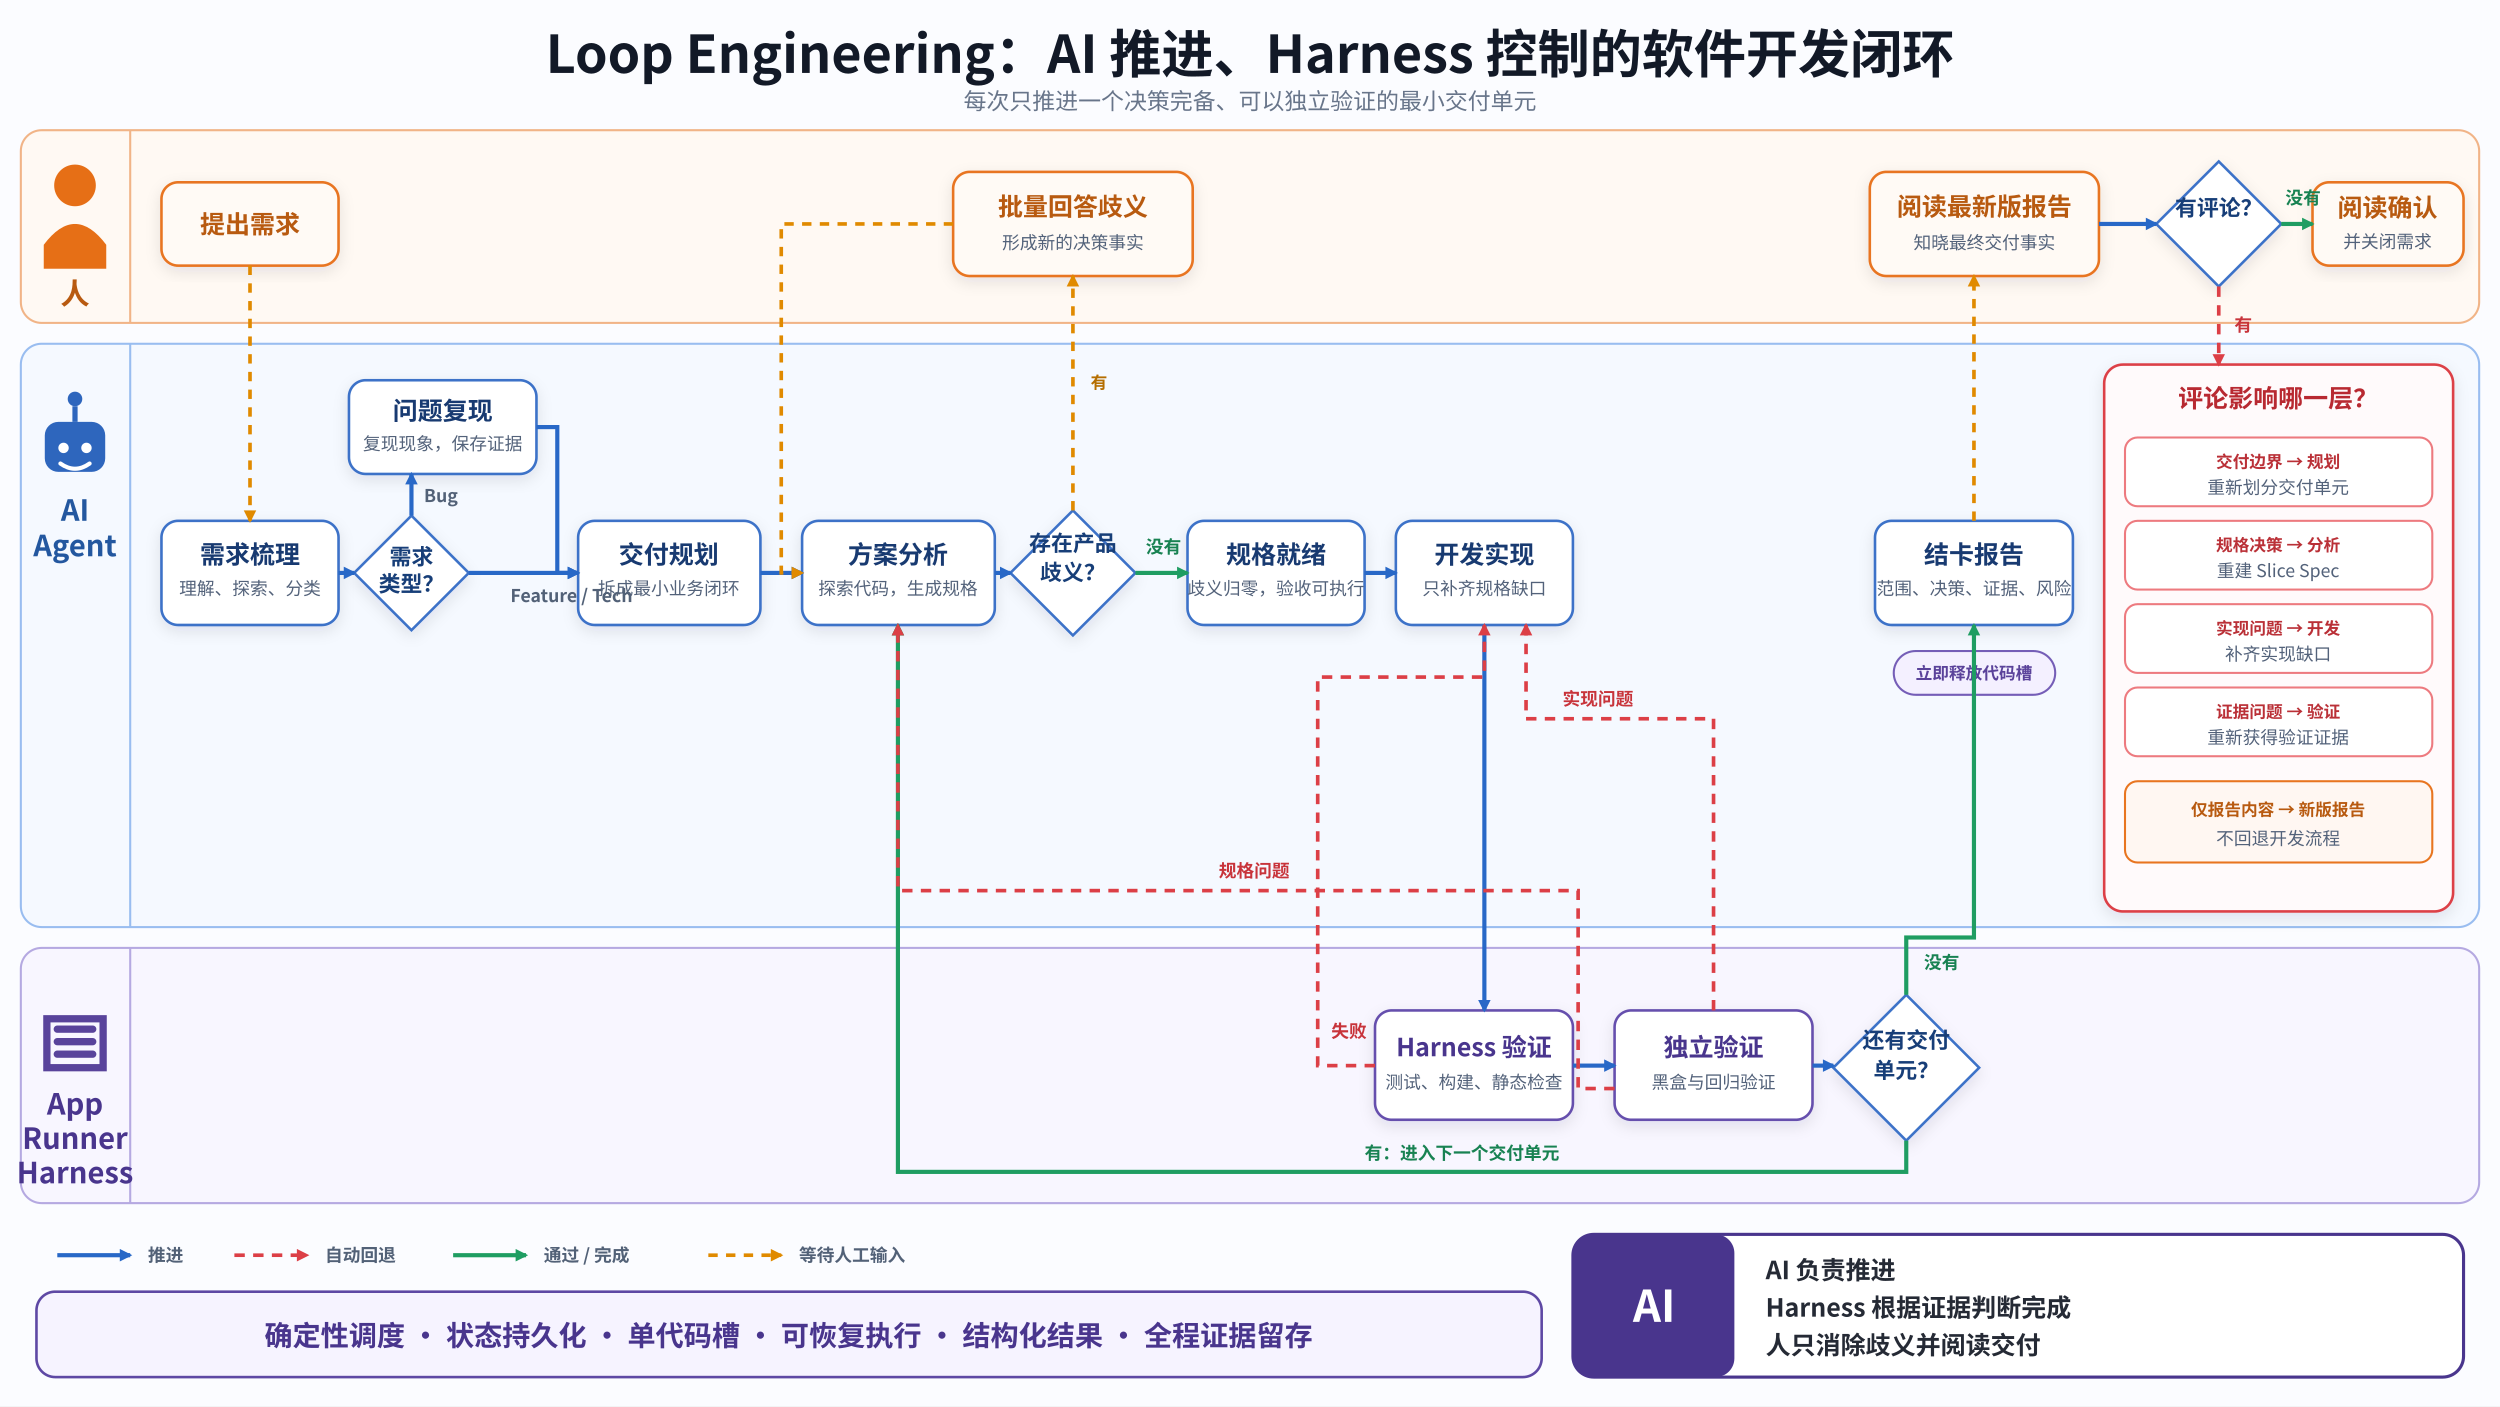
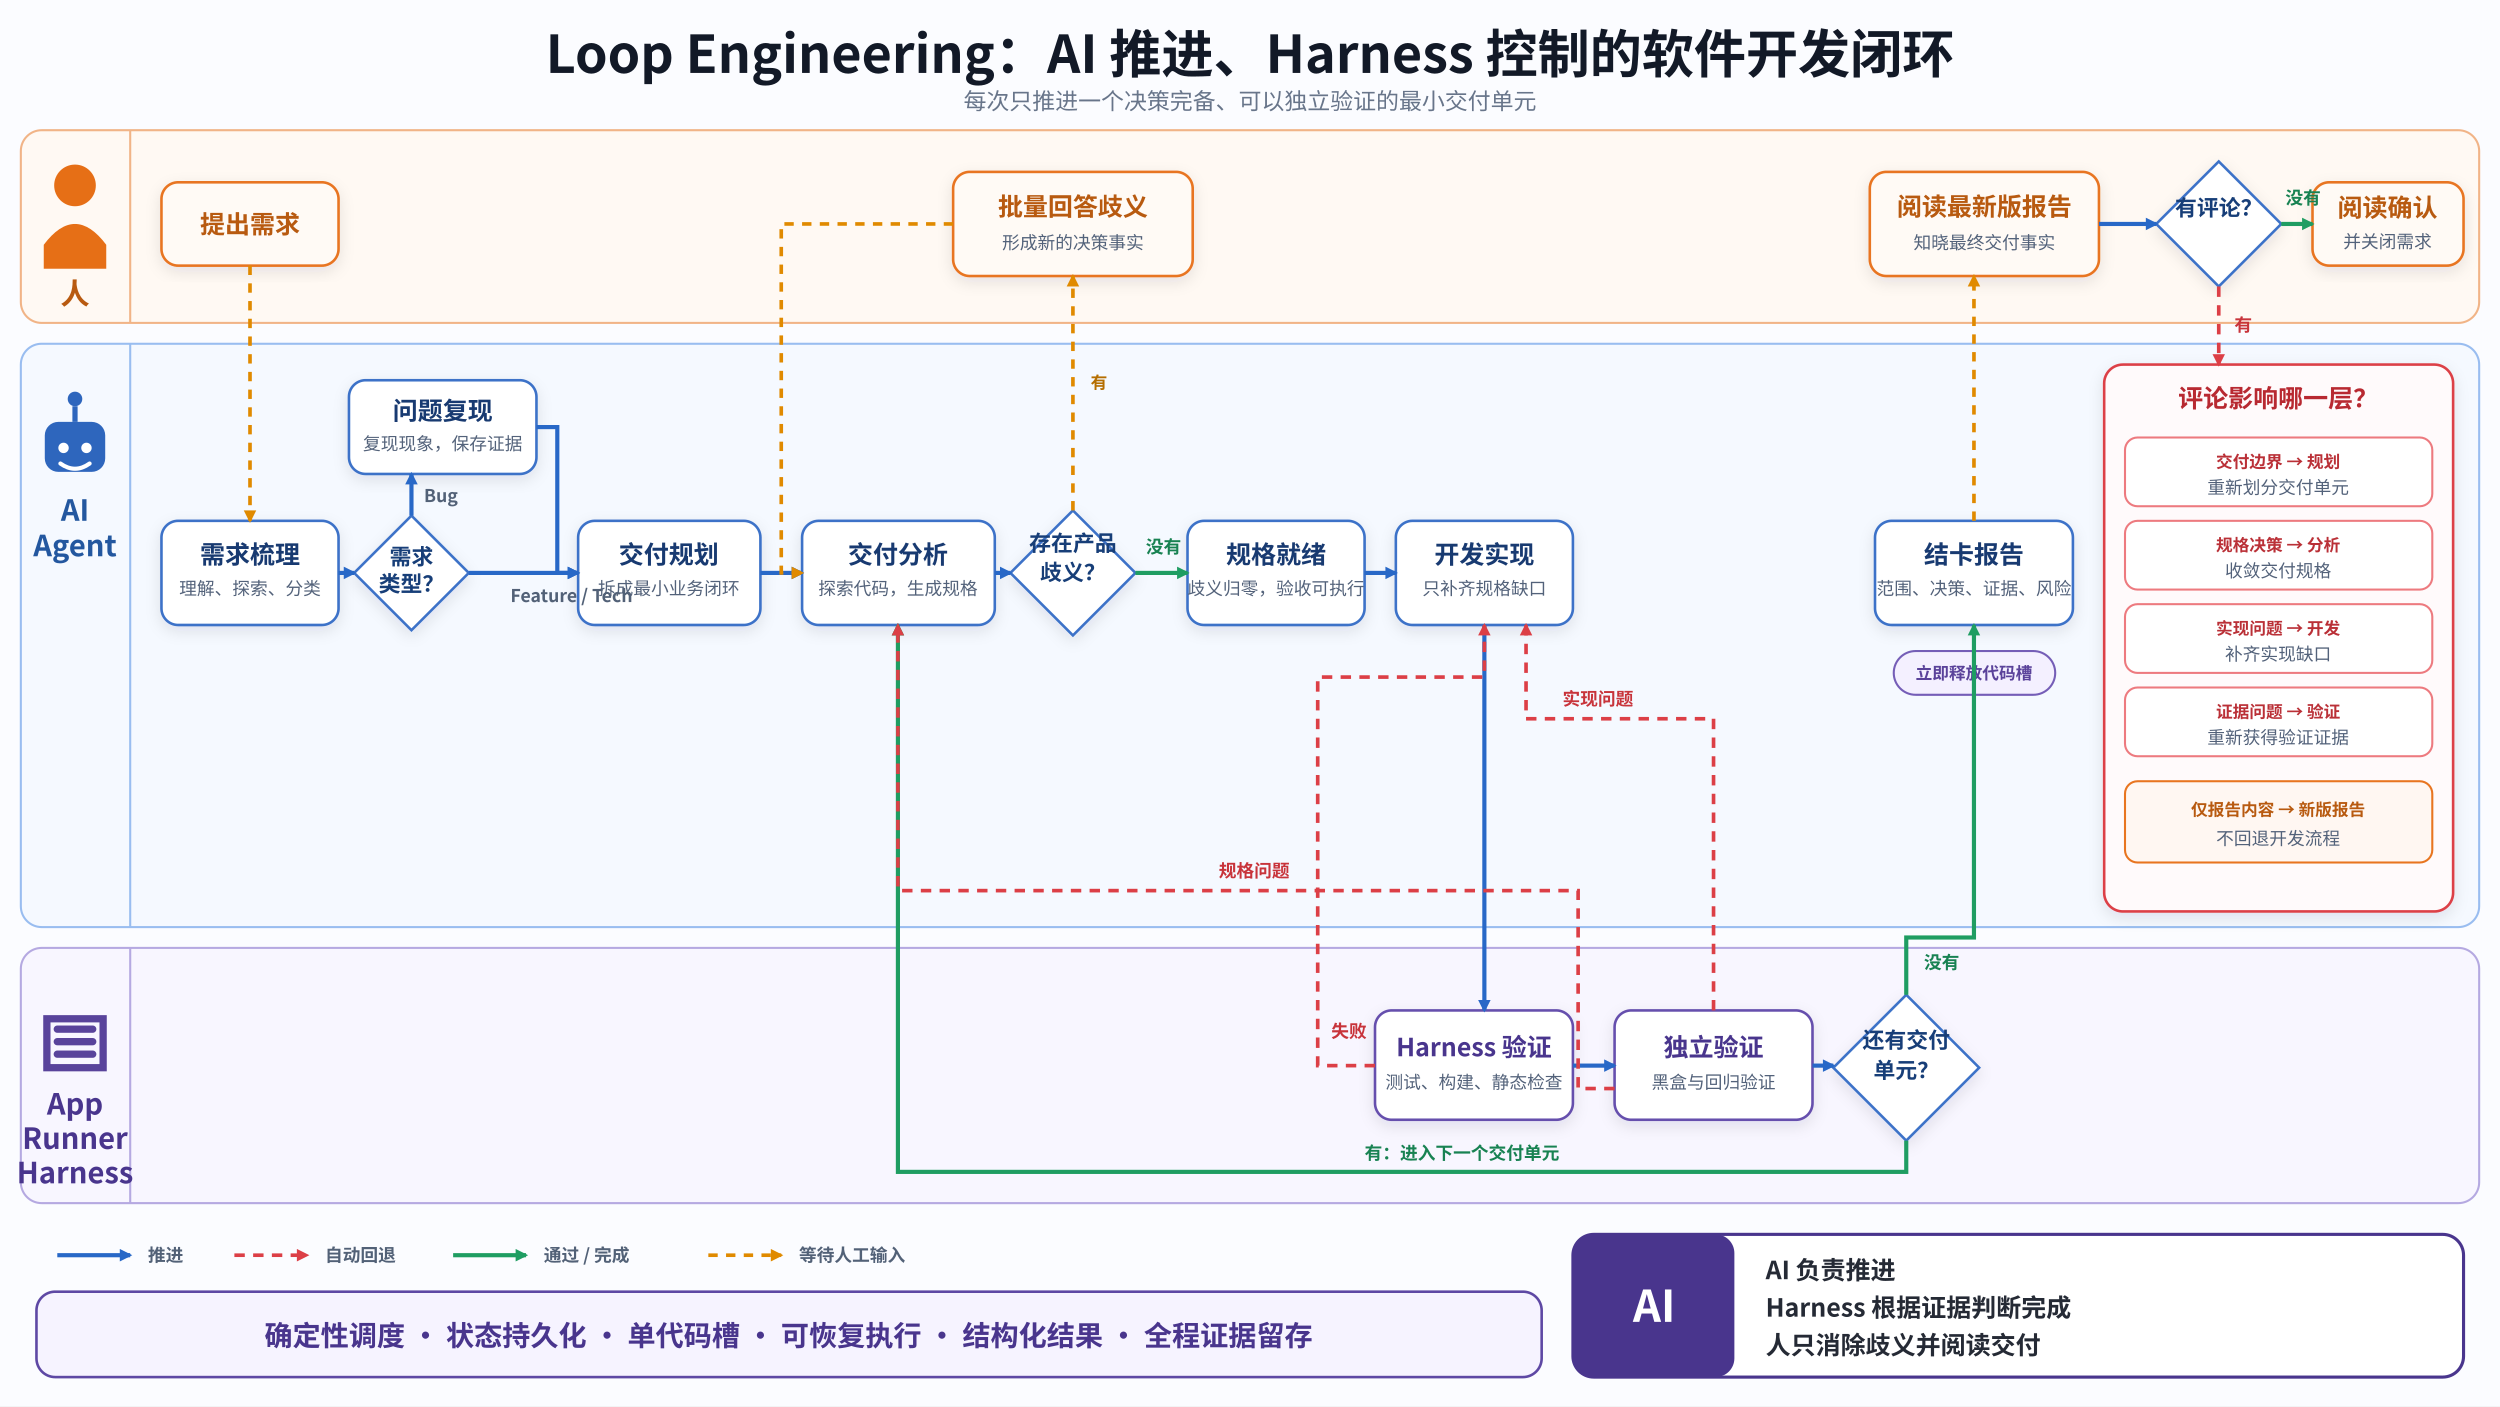
<svg xmlns="http://www.w3.org/2000/svg" width="2400" height="1350" viewBox="0 0 2400 1350" role="img" aria-labelledby="title desc">
  <defs>
    <filter id="shadow" x="-20%" y="-20%" width="140%" height="140%">
      <feDropShadow dx="0" dy="5" stdDeviation="7" flood-color="#15233c" flood-opacity="0.10" />
    </filter>
    <marker id="arrow-blue" markerWidth="12" markerHeight="12" refX="10" refY="6" orient="auto" markerUnits="userSpaceOnUse">
      <path d="M0,0 L12,6 L0,12 z" fill="#2868c7" />
    </marker>
    <marker id="arrow-green" markerWidth="12" markerHeight="12" refX="10" refY="6" orient="auto" markerUnits="userSpaceOnUse">
      <path d="M0,0 L12,6 L0,12 z" fill="#1f9d62" />
    </marker>
    <marker id="arrow-red" markerWidth="12" markerHeight="12" refX="10" refY="6" orient="auto" markerUnits="userSpaceOnUse">
      <path d="M0,0 L12,6 L0,12 z" fill="#dc3f46" />
    </marker>
    <marker id="arrow-orange" markerWidth="12" markerHeight="12" refX="10" refY="6" orient="auto" markerUnits="userSpaceOnUse">
      <path d="M0,0 L12,6 L0,12 z" fill="#e08a00" />
    </marker>
    <style>
      .bg { fill:#fbfcff; }
      .title { font:700 50px "PingFang SC","Noto Sans CJK SC","Microsoft YaHei",sans-serif; fill:#121927; }
      .subtitle { font:400 22px "PingFang SC","Noto Sans CJK SC","Microsoft YaHei",sans-serif; fill:#68758a; }
      .lane-title { font:700 28px "PingFang SC","Noto Sans CJK SC","Microsoft YaHei",sans-serif; }
      .node-title { font:700 24px "PingFang SC","Noto Sans CJK SC","Microsoft YaHei",sans-serif; fill:#183a71; }
      .node-caption { font:400 17px "PingFang SC","Noto Sans CJK SC","Microsoft YaHei",sans-serif; fill:#53627a; }
      .human-title { fill:#b85a10; }
      .system-title { fill:#49358d; }
      .decision-text { font:700 21px "PingFang SC","Noto Sans CJK SC","Microsoft YaHei",sans-serif; fill:#173e78; text-anchor:middle; }
      .edge-label { font:600 17px "PingFang SC","Noto Sans CJK SC","Microsoft YaHei",sans-serif; fill:#526177; }
      .edge-label-red { font:700 17px "PingFang SC","Noto Sans CJK SC","Microsoft YaHei",sans-serif; fill:#c8343b; }
      .edge-label-green { font:700 17px "PingFang SC","Noto Sans CJK SC","Microsoft YaHei",sans-serif; fill:#188252; }
      .flow { fill:none; stroke:#2868c7; stroke-width:4; marker-end:url(#arrow-blue); }
      .success { fill:none; stroke:#1f9d62; stroke-width:4; marker-end:url(#arrow-green); }
      .rewind { fill:none; stroke:#dc3f46; stroke-width:3.5; stroke-dasharray:10 8; marker-end:url(#arrow-red); }
      .wait { fill:none; stroke:#e08a00; stroke-width:3.5; stroke-dasharray:9 8; marker-end:url(#arrow-orange); }
      .ai-node { fill:#fff; stroke:#3c72c8; stroke-width:2.5; rx:16; filter:url(#shadow); }
      .human-node { fill:#fffaf5; stroke:#e87520; stroke-width:2.5; rx:16; filter:url(#shadow); }
      .system-node { fill:#fff; stroke:#6650ad; stroke-width:2.5; rx:16; filter:url(#shadow); }
      .decision { fill:#fff; stroke:#3c72c8; stroke-width:2.5; filter:url(#shadow); }
      .small-label { font:600 16px "PingFang SC","Noto Sans CJK SC","Microsoft YaHei",sans-serif; }
    </style>
  </defs>
  <rect class="bg" width="2400" height="1350" />
  <text class="title" x="1200" y="70" text-anchor="middle">Loop Engineering：AI 推进、Harness 控制的软件开发闭环</text>
  <text class="subtitle" x="1200" y="105" text-anchor="middle">每次只推进一个决策完备、可以独立验证的最小交付单元</text>
  <rect x="20" y="125" width="2360" height="185" rx="20" fill="#fff9f3" stroke="#f1b487" stroke-width="2" />
  <rect x="20" y="330" width="2360" height="560" rx="20" fill="#f5f9ff" stroke="#99bdf0" stroke-width="2" />
  <rect x="20" y="910" width="2360" height="245" rx="20" fill="#f8f6ff" stroke="#b5a9e1" stroke-width="2" />
  <line x1="125" y1="125" x2="125" y2="310" stroke="#f1b487" stroke-width="2" />
  <line x1="125" y1="330" x2="125" y2="890" stroke="#99bdf0" stroke-width="2" />
  <line x1="125" y1="910" x2="125" y2="1155" stroke="#b5a9e1" stroke-width="2" />
  <circle cx="72" cy="178" r="20" fill="#e66f16" />
  <path d="M42 235 Q72 195 102 235 L102 258 L42 258 Z" fill="#e66f16" />
  <text class="lane-title human-title" x="72" y="292" text-anchor="middle">人</text>
  <rect x="43" y="405" width="58" height="48" rx="13" fill="#2e66bd" />
  <circle cx="61" cy="430" r="5" fill="#fff" />
  <circle cx="83" cy="430" r="5" fill="#fff" />
  <path d="M58 445 Q72 455 86 445" fill="none" stroke="#fff" stroke-width="4" stroke-linecap="round" />
  <line x1="72" y1="390" x2="72" y2="405" stroke="#2e66bd" stroke-width="5" />
  <circle cx="72" cy="383" r="7" fill="#2e66bd" />
  <text class="lane-title" x="72" y="500" text-anchor="middle" fill="#23579f">AI</text>
  <text class="lane-title" x="72" y="534" text-anchor="middle" fill="#23579f">Agent</text>
  <path d="M45 978 H99 V1025 H45 Z M55 988 H89 M55 1000 H89 M55 1012 H89" fill="none" stroke="#59439b" stroke-width="7" stroke-linecap="round" />
  <text class="lane-title system-title" x="72" y="1070" text-anchor="middle">App</text>
  <text class="lane-title system-title" x="72" y="1103" text-anchor="middle">Runner</text>
  <text class="lane-title system-title" x="72" y="1136" text-anchor="middle">Harness</text>
  <rect class="human-node" x="155" y="175" width="170" height="80" />
  <text class="node-title human-title" x="240" y="224" text-anchor="middle">提出需求</text>
  <rect class="human-node" x="915" y="165" width="230" height="100" />
  <text class="node-title human-title" x="1030" y="207" text-anchor="middle">批量回答歧义</text>
  <text class="node-caption" x="1030" y="239" text-anchor="middle">形成新的决策事实</text>
  <rect class="human-node" x="1795" y="165" width="220" height="100" />
  <text class="node-title human-title" x="1905" y="207" text-anchor="middle">阅读最新版报告</text>
  <text class="node-caption" x="1905" y="239" text-anchor="middle">知晓最终交付事实</text>
  <polygon class="decision" points="2130,155 2190,215 2130,275 2070,215" stroke="#e87520" />
  <text class="decision-text human-title" x="2130" y="207">有评论？</text>
  <rect class="human-node" x="2220" y="175" width="145" height="80" />
  <text class="node-title human-title" x="2292" y="208" text-anchor="middle">阅读确认</text>
  <text class="node-caption" x="2292" y="238" text-anchor="middle">并关闭需求</text>
  <rect class="ai-node" x="155" y="500" width="170" height="100" />
  <text class="node-title" x="240" y="541" text-anchor="middle">需求梳理</text>
  <text class="node-caption" x="240" y="571" text-anchor="middle">理解、探索、分类</text>
  <polygon class="decision" points="395,495 450,550 395,605 340,550" />
  <text class="decision-text" x="395" y="542">需求</text>
  <text class="decision-text" x="395" y="568">类型？</text>
  <rect class="ai-node" x="335" y="365" width="180" height="90" />
  <text class="node-title" x="425" y="403" text-anchor="middle">问题复现</text>
  <text class="node-caption" x="425" y="432" text-anchor="middle">复现现象，保存证据</text>
  <rect class="ai-node" x="555" y="500" width="175" height="100" />
  <text class="node-title" x="642" y="541" text-anchor="middle">交付规划</text>
  <text class="node-caption" x="642" y="571" text-anchor="middle">拆成最小业务闭环</text>
  <rect class="ai-node" x="770" y="500" width="185" height="100" />
-   <text class="node-title" x="862" y="541" text-anchor="middle">方案分析</text>
+   <text class="node-title" x="862" y="541" text-anchor="middle">交付分析</text>
  <text class="node-caption" x="862" y="571" text-anchor="middle">探索代码，生成规格</text>
  <polygon class="decision" points="1030,490 1090,550 1030,610 970,550" />
  <text class="decision-text" x="1030" y="529">存在产品</text>
  <text class="decision-text" x="1030" y="557">歧义？</text>
  <rect class="ai-node" x="1140" y="500" width="170" height="100" />
  <text class="node-title" x="1225" y="541" text-anchor="middle">规格就绪</text>
  <text class="node-caption" x="1225" y="571" text-anchor="middle">歧义归零，验收可执行</text>
  <rect class="ai-node" x="1340" y="500" width="170" height="100" />
  <text class="node-title" x="1425" y="541" text-anchor="middle">开发实现</text>
  <text class="node-caption" x="1425" y="571" text-anchor="middle">只补齐规格缺口</text>
  <rect class="ai-node" x="1800" y="500" width="190" height="100" />
  <text class="node-title" x="1895" y="541" text-anchor="middle">结卡报告</text>
  <text class="node-caption" x="1895" y="571" text-anchor="middle">范围、决策、证据、风险</text>
  <rect x="1818" y="625" width="155" height="42" rx="21" fill="#f4f0ff" stroke="#755eb7" stroke-width="2" />
  <text class="small-label" x="1895" y="652" text-anchor="middle" fill="#5a429a">立即释放代码槽</text>
  <rect x="2020" y="350" width="335" height="525" rx="18" fill="#fffafb" stroke="#dc3f46" stroke-width="2.5" filter="url(#shadow)" />
  <text x="2187" y="391" text-anchor="middle" font-family="PingFang SC,Noto Sans CJK SC,Microsoft YaHei,sans-serif" font-size="24" font-weight="700" fill="#b82931">评论影响哪一层？</text>
  <rect x="2040" y="420" width="295" height="66" rx="12" fill="#fff" stroke="#ed7a7f" stroke-width="2" />
  <text class="small-label" x="2187" y="449" text-anchor="middle" fill="#ba3037">交付边界 → 规划</text>
  <text class="node-caption" x="2187" y="474" text-anchor="middle">重新划分交付单元</text>
  <rect x="2040" y="500" width="295" height="66" rx="12" fill="#fff" stroke="#ed7a7f" stroke-width="2" />
  <text class="small-label" x="2187" y="529" text-anchor="middle" fill="#ba3037">规格决策 → 分析</text>
-   <text class="node-caption" x="2187" y="554" text-anchor="middle">重建 Slice Spec</text>
+   <text class="node-caption" x="2187" y="554" text-anchor="middle">收敛交付规格</text>
  <rect x="2040" y="580" width="295" height="66" rx="12" fill="#fff" stroke="#ed7a7f" stroke-width="2" />
  <text class="small-label" x="2187" y="609" text-anchor="middle" fill="#ba3037">实现问题 → 开发</text>
  <text class="node-caption" x="2187" y="634" text-anchor="middle">补齐实现缺口</text>
  <rect x="2040" y="660" width="295" height="66" rx="12" fill="#fff" stroke="#ed7a7f" stroke-width="2" />
  <text class="small-label" x="2187" y="689" text-anchor="middle" fill="#ba3037">证据问题 → 验证</text>
  <text class="node-caption" x="2187" y="714" text-anchor="middle">重新获得验证证据</text>
  <rect x="2040" y="750" width="295" height="78" rx="12" fill="#fff7f2" stroke="#e87520" stroke-width="2" />
  <text class="small-label" x="2187" y="783" text-anchor="middle" fill="#b85a10">仅报告内容 → 新版报告</text>
  <text class="node-caption" x="2187" y="811" text-anchor="middle">不回退开发流程</text>
  <rect class="system-node" x="1320" y="970" width="190" height="105" />
  <text class="node-title system-title" x="1415" y="1014" text-anchor="middle">Harness 验证</text>
  <text class="node-caption" x="1415" y="1045" text-anchor="middle">测试、构建、静态检查</text>
  <rect class="system-node" x="1550" y="970" width="190" height="105" />
  <text class="node-title system-title" x="1645" y="1014" text-anchor="middle">独立验证</text>
  <text class="node-caption" x="1645" y="1045" text-anchor="middle">黑盒与回归验证</text>
  <polygon class="decision" points="1830,955 1900,1025 1830,1095 1760,1025" stroke="#6650ad" />
  <text class="decision-text system-title" x="1830" y="1006">还有交付</text>
  <text class="decision-text system-title" x="1830" y="1035">单元？</text>
  <path class="wait" d="M240 255 L240 500" />
  <path class="flow" d="M325 550 L340 550" />
  <path class="flow" d="M450 550 L555 550" />
  <text class="edge-label" x="490" y="578">Feature / Tech</text>
  <path class="flow" d="M395 495 L395 455" />
  <text class="edge-label" x="407" y="482">Bug</text>
  <path class="flow" d="M515 410 L535 410 L535 550 L555 550" />
  <path class="flow" d="M730 550 L770 550" />
  <path class="flow" d="M955 550 L970 550" />
  <path class="success" d="M1090 550 L1140 550" />
  <text class="edge-label-green" x="1100" y="531">没有</text>
  <path class="wait" d="M1030 490 L1030 265" />
  <text x="1047" y="373" class="small-label" fill="#b56e00">有</text>
  <path class="wait" d="M915 215 L750 215 L750 550 L770 550" />
  <path class="flow" d="M1310 550 L1340 550" />
  <path class="flow" d="M1425 600 L1425 970" />
  <path class="flow" d="M1510 1023 L1550 1023" />
  <path class="flow" d="M1740 1023 L1760 1023" />
  <path class="success" d="M1830 955 L1830 900 L1895 900 L1895 600" />
  <text class="edge-label-green" x="1847" y="930">没有</text>
  <path class="success" d="M1830 1095 L1830 1125 L862 1125 L862 600" />
  <text class="edge-label-green" x="1310" y="1113">有：进入下一个交付单元</text>
  <path class="wait" d="M1895 500 L1895 265" />
  <path class="flow" d="M2015 215 L2070 215" />
  <path class="success" d="M2190 215 L2220 215" />
  <text class="edge-label-green" x="2194" y="196">没有</text>
  <path class="rewind" d="M2130 275 L2130 350" />
  <text class="edge-label-red" x="2145" y="318">有</text>
  <path class="rewind" d="M1320 1023 L1265 1023 L1265 650 L1425 650 L1425 600" />
  <text class="edge-label-red" x="1278" y="996">失败</text>
  <path class="rewind" d="M1645 970 L1645 690 L1465 690 L1465 600" />
  <text class="edge-label-red" x="1500" y="677">实现问题</text>
  <path class="rewind" d="M1550 1045 L1515 1045 L1515 855 L862 855 L862 600" />
  <text class="edge-label-red" x="1170" y="842">规格问题</text>
  <path class="flow" d="M55 1205 L125 1205" />
  <text class="edge-label" x="142" y="1211">推进</text>
  <path class="rewind" d="M225 1205 L295 1205" />
  <text class="edge-label" x="312" y="1211">自动回退</text>
  <path class="success" d="M435 1205 L505 1205" />
  <text class="edge-label" x="522" y="1211">通过 / 完成</text>
  <path class="wait" d="M680 1205 L750 1205" />
  <text class="edge-label" x="767" y="1211">等待人工输入</text>
  <rect x="35" y="1240" width="1445" height="82" rx="18" fill="#f6f3ff" stroke="#5e48a4" stroke-width="2.5" />
  <text x="757" y="1292" text-anchor="middle" font-family="PingFang SC,Noto Sans CJK SC,Microsoft YaHei,sans-serif" font-size="27" font-weight="700" fill="#49358d">确定性调度 · 状态持久化 · 单代码槽 · 可恢复执行 · 结构化结果 · 全程证据留存</text>
  <rect x="1510" y="1185" width="855" height="137" rx="20" fill="#fff" stroke="#49358d" stroke-width="3" />
  <rect x="1510" y="1185" width="155" height="137" rx="18" fill="#49358d" />
  <text x="1588" y="1269" text-anchor="middle" font-family="PingFang SC,Noto Sans CJK SC,Microsoft YaHei,sans-serif" font-size="42" font-weight="800" fill="#fff">AI</text>
  <text x="1695" y="1228" font-family="PingFang SC,Noto Sans CJK SC,Microsoft YaHei,sans-serif" font-size="24" font-weight="700" fill="#252a35">AI 负责推进</text>
  <text x="1695" y="1264" font-family="PingFang SC,Noto Sans CJK SC,Microsoft YaHei,sans-serif" font-size="24" font-weight="700" fill="#252a35">Harness 根据证据判断完成</text>
  <text x="1695" y="1300" font-family="PingFang SC,Noto Sans CJK SC,Microsoft YaHei,sans-serif" font-size="24" font-weight="700" fill="#252a35">人只消除歧义并阅读交付</text>
</svg>
